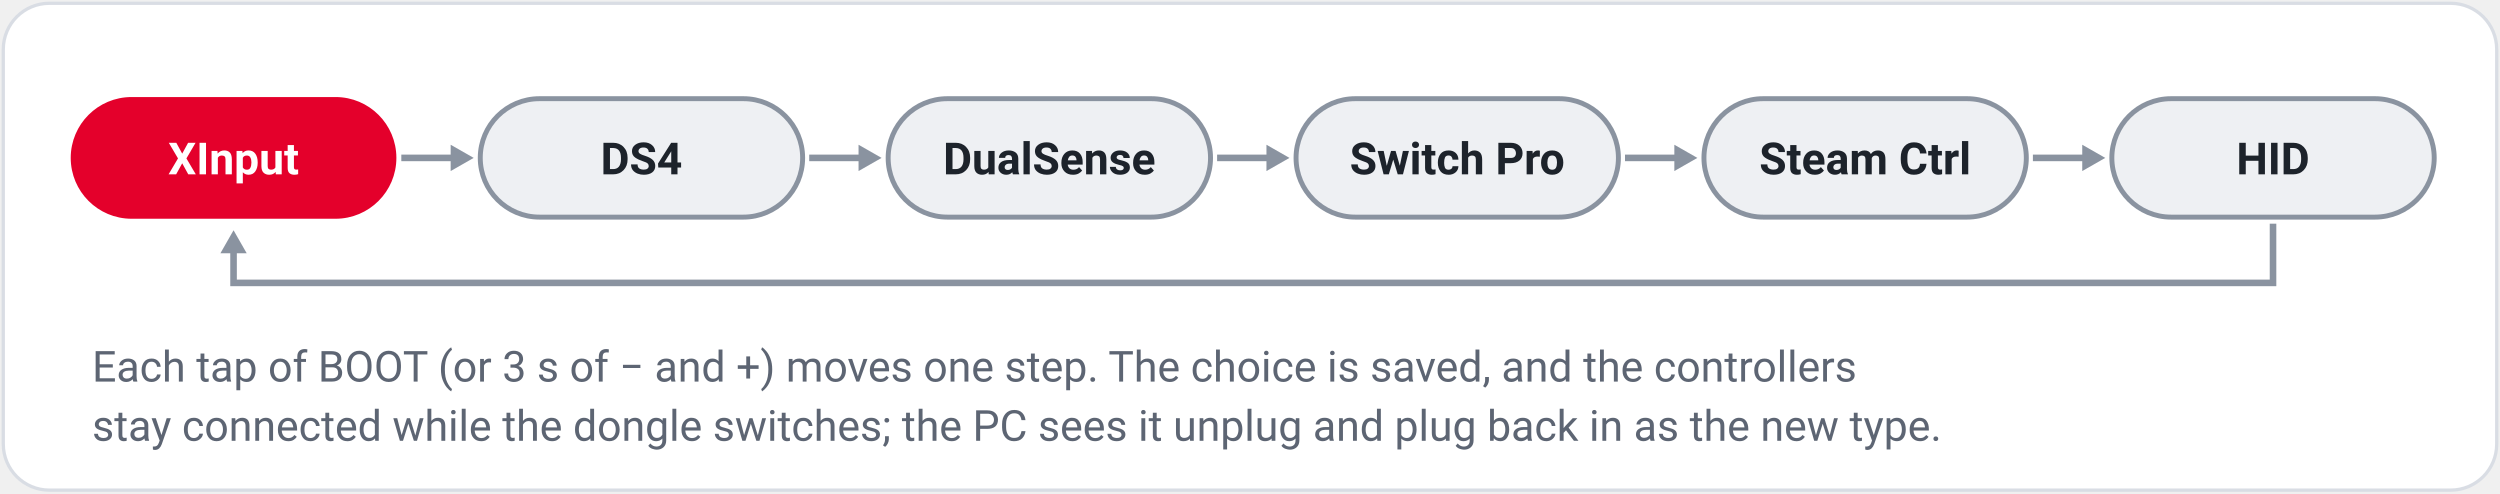
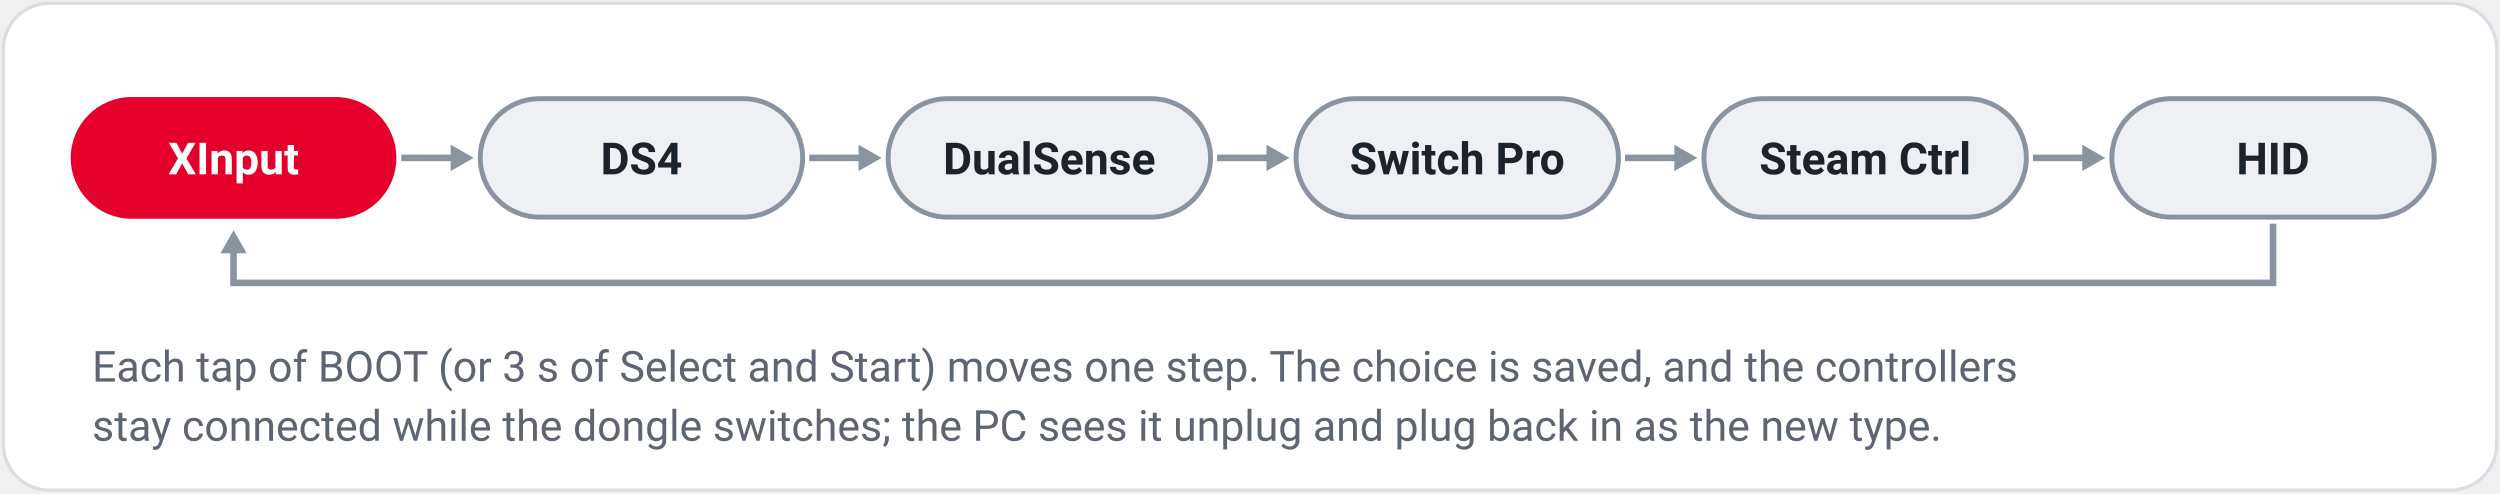
<svg xmlns="http://www.w3.org/2000/svg" viewBox="0 0 760 150" width="760" height="150" font-family="system-ui, -apple-system, Segoe UI, Roboto, sans-serif" role="img" aria-label="Output modes in order: XInput, DualShock 4, DualSense, Switch Pro, Steam Controller, generic HID, then back to XInput">
  <style>
    .md-card { fill: #ffffff; stroke: #d9dde4; }
    .md-pill { fill: #eef0f3; stroke: #8a93a0; stroke-width: 1.5; }
    .md-first { fill: #e4002b; stroke: #e4002b; }
    .md-ink { fill: #1d232b; }
    .md-inv { fill: #ffffff; }
    .md-muted { fill: #5d6573; }
    .md-arrow { fill: none; stroke: #8a93a0; stroke-width: 2; }
    .md-head { fill: #8a93a0; }
    @media (prefers-color-scheme: dark) {
      .md-card { fill: #171b21; stroke: #2a3039; }
      .md-pill { fill: #232933; stroke: #6b7482; }
      .md-first { fill: #ff3b52; stroke: #ff3b52; }
      .md-ink { fill: #e8ebf0; }
      .md-inv { fill: #160307; }
      .md-muted { fill: #98a1ae; }
      .md-arrow { stroke: #6b7482; }
      .md-head { fill: #6b7482; }
    }
  </style>
  <rect class="md-card" x="1" y="1" width="758" height="148" rx="14" />
  <g font-size="13.5" font-weight="600" text-anchor="middle">
    <rect class="md-first" x="22" y="30" width="98" height="36" rx="18" />
    <text class="md-inv" x="71" y="53">XInput</text>
    <rect class="md-pill" x="146" y="30" width="98" height="36" rx="18" />
    <text class="md-ink" x="195" y="53">DS4</text>
    <rect class="md-pill" x="270" y="30" width="98" height="36" rx="18" />
    <text class="md-ink" x="319" y="53">DualSense</text>
    <rect class="md-pill" x="394" y="30" width="98" height="36" rx="18" />
    <text class="md-ink" x="443" y="53">Switch Pro</text>
    <rect class="md-pill" x="518" y="30" width="98" height="36" rx="18" />
    <text class="md-ink" x="567" y="53">Steam Ctrl</text>
    <rect class="md-pill" x="642" y="30" width="98" height="36" rx="18" />
    <text class="md-ink" x="691" y="53">HID</text>
  </g>
  <g>
    <path class="md-arrow" d="M122 48 H140" />
    <path class="md-head" d="M144 48 l-7 -4 v8 z" />
    <path class="md-arrow" d="M246 48 H264" />
    <path class="md-head" d="M268 48 l-7 -4 v8 z" />
    <path class="md-arrow" d="M370 48 H388" />
    <path class="md-head" d="M392 48 l-7 -4 v8 z" />
    <path class="md-arrow" d="M494 48 H512" />
    <path class="md-head" d="M516 48 l-7 -4 v8 z" />
    <path class="md-arrow" d="M618 48 H636" />
    <path class="md-head" d="M640 48 l-7 -4 v8 z" />
    <path class="md-arrow" d="M691 68 V86 H71 V74" />
    <path class="md-head" d="M71 70 l-4 7 h8 z" />
  </g>
-   <text class="md-muted" x="28" y="116" font-size="13">Each tap of BOOT (or 3 s of − and +) moves one step. The choice is saved, and the controllers</text>
+   <text class="md-muted" x="28" y="116" font-size="13">Each tap of BOOT (or 3 s of Select and Start) moves one step. The choice is saved, and the controllers</text>
  <text class="md-muted" x="28" y="134" font-size="13">stay connected while the dongle switches; the PC sees it unplug and plug back in as the new type.</text>
</svg>
